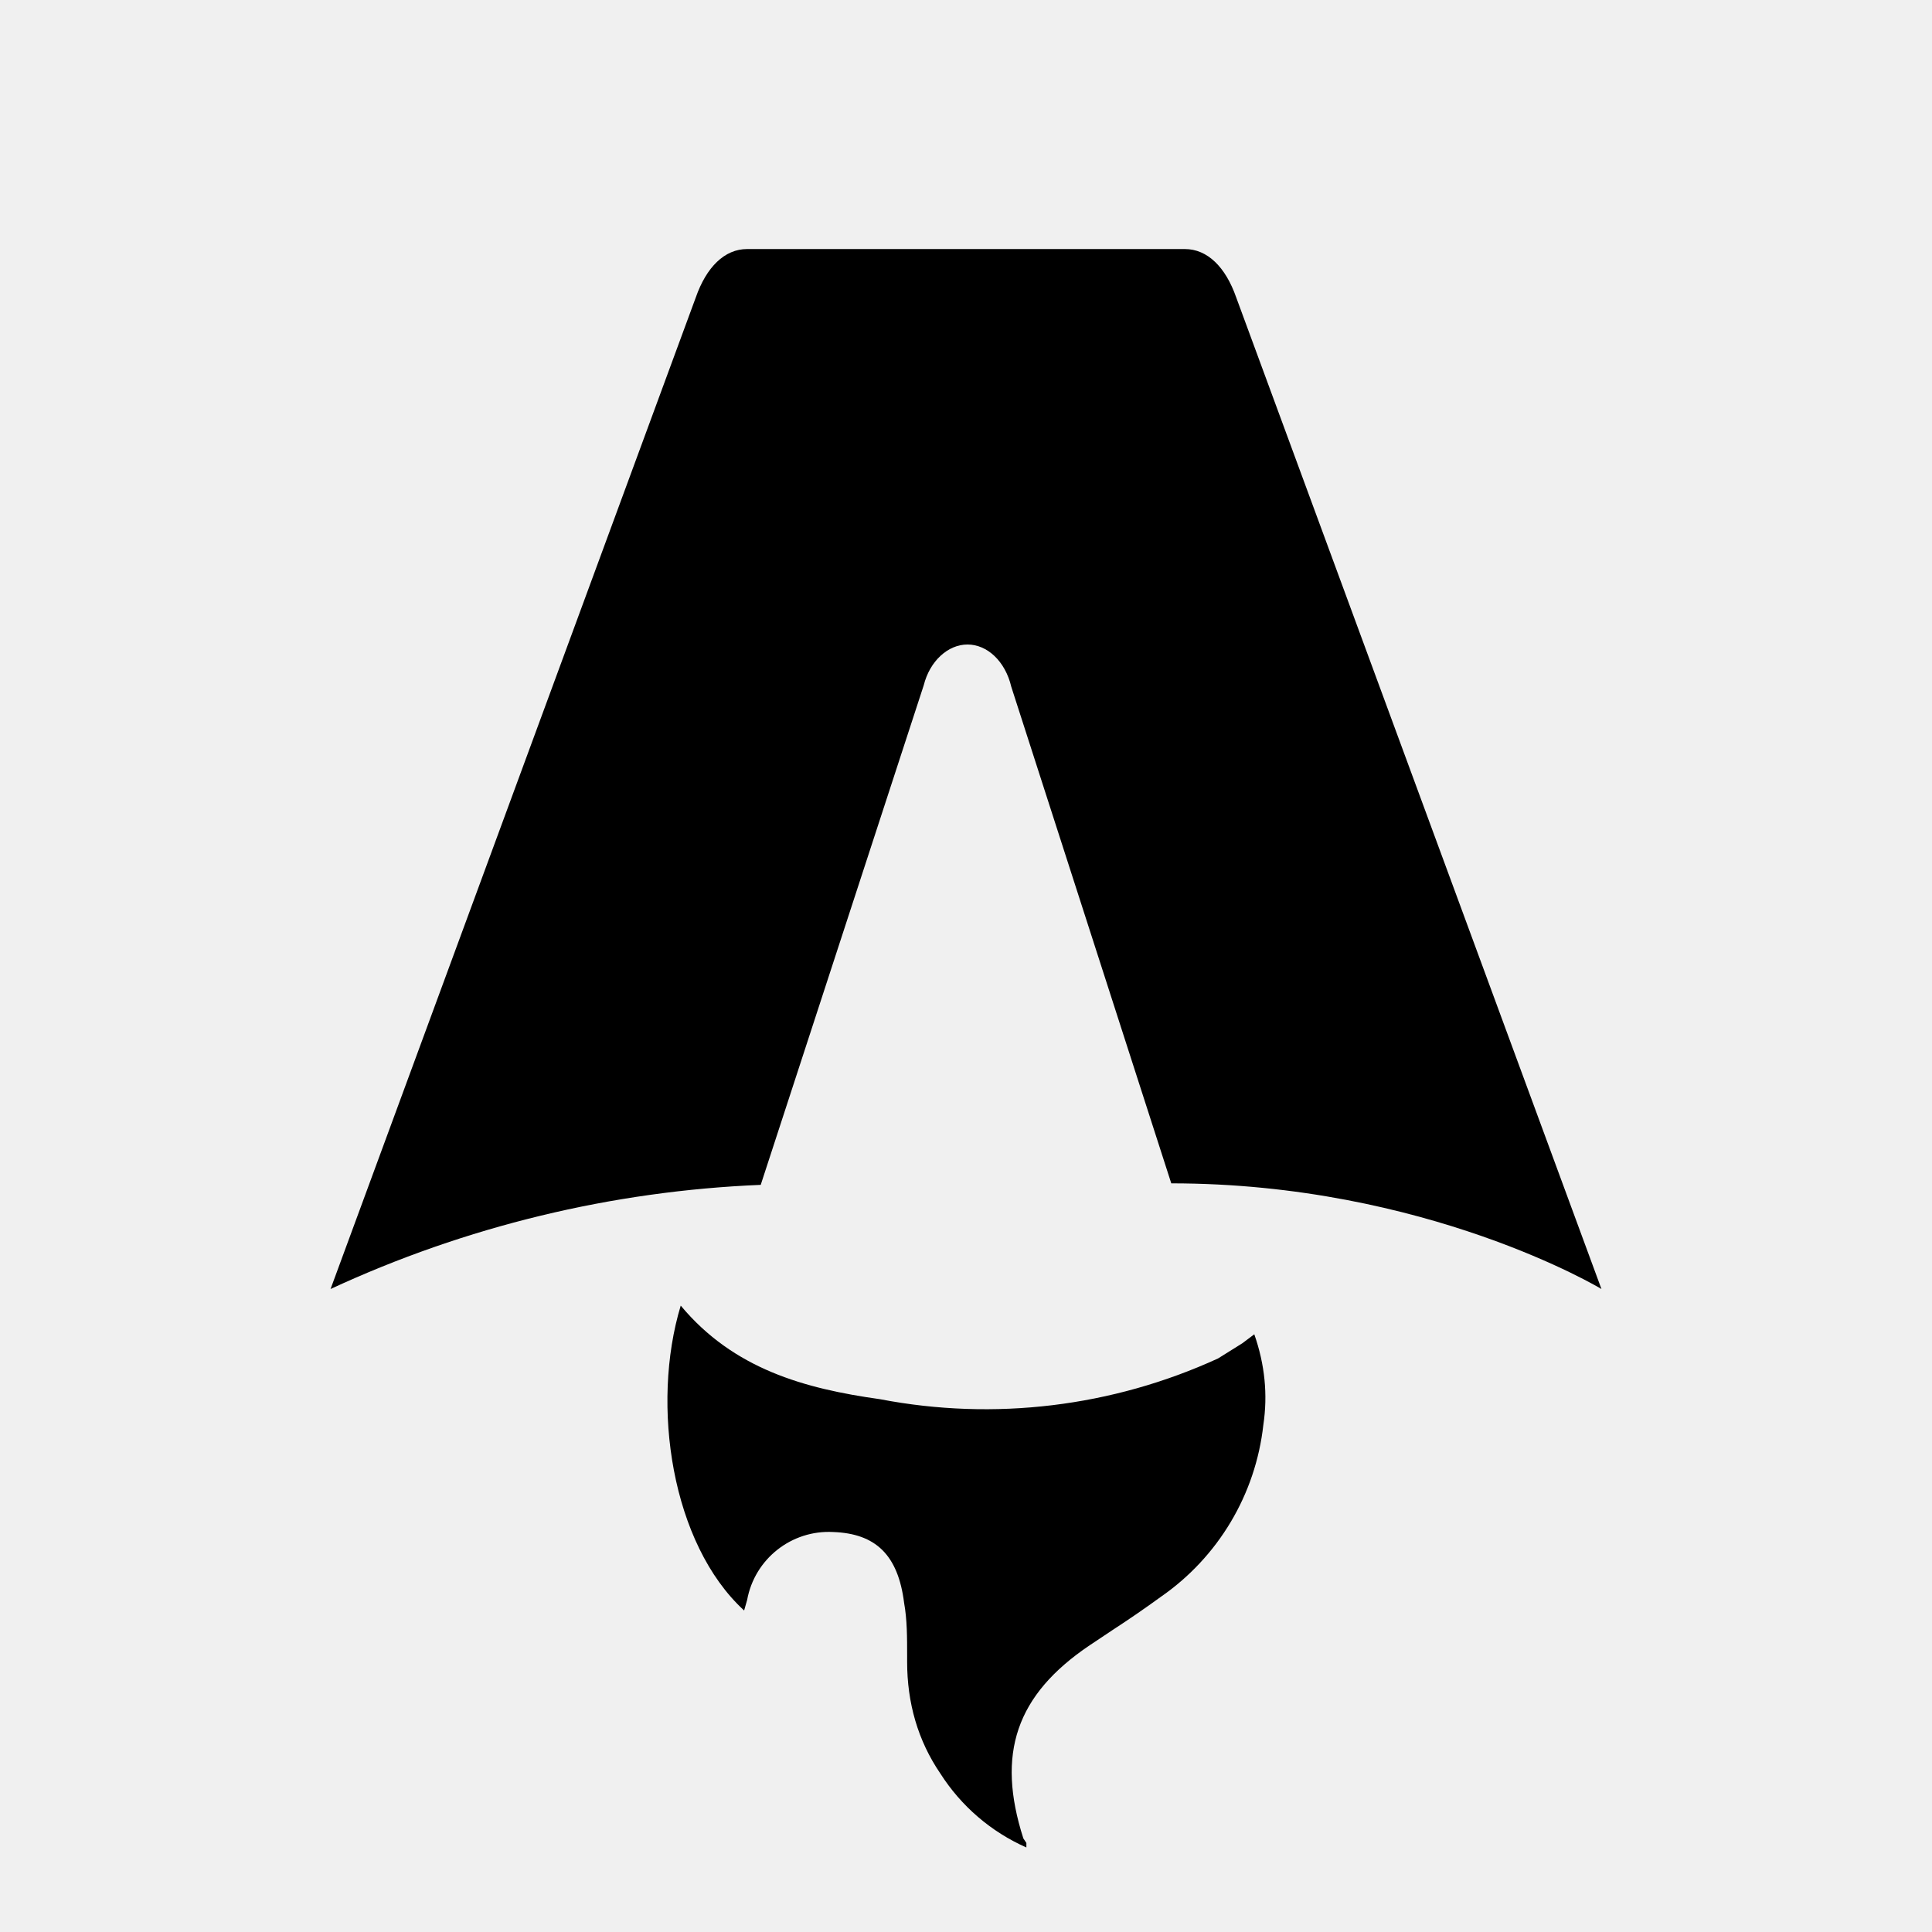
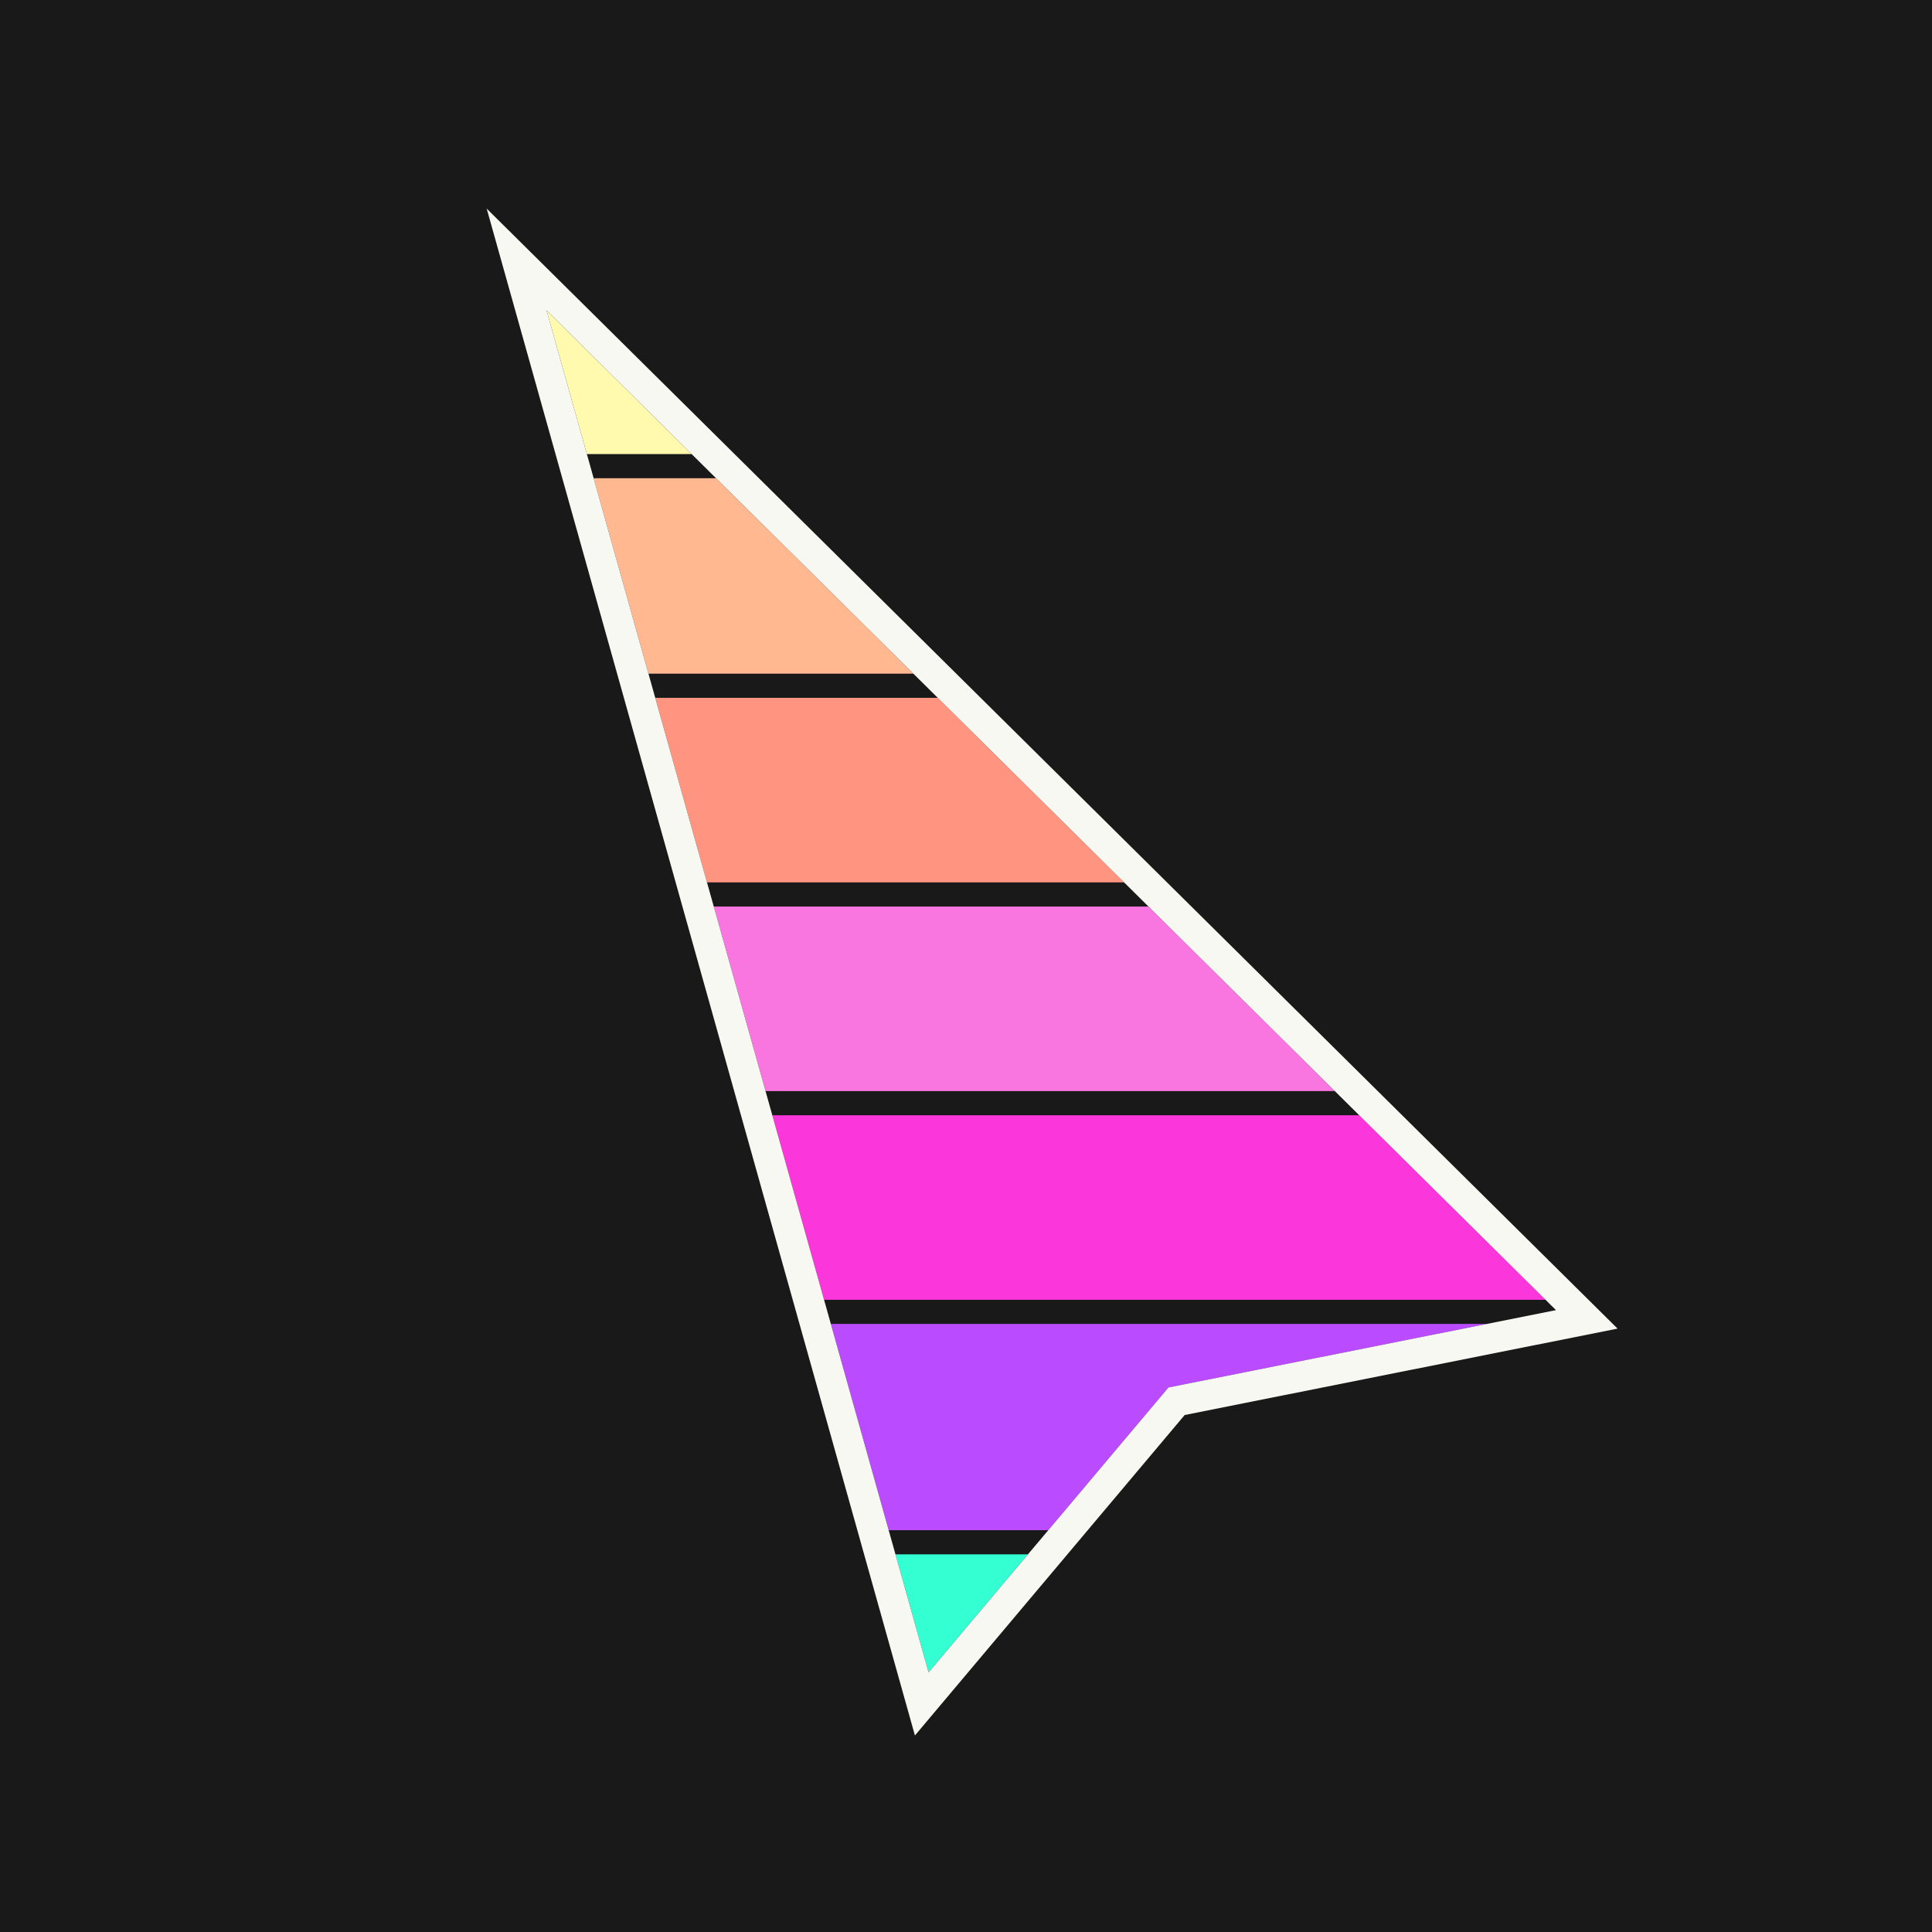
- <svg xmlns="http://www.w3.org/2000/svg" fill="none" viewBox="0 0 128 128">
-   <path d="M50.4 78.5a75.1 75.1 0 0 0-28.5 6.9l24.2-65.7c.7-2 1.9-3.2 3.4-3.2h29c1.5 0 2.7 1.2 3.4 3.2l24.2 65.7s-11.6-7-28.5-7L67 45.5c-.4-1.7-1.6-2.8-2.9-2.8-1.3 0-2.5 1.1-2.9 2.7L50.4 78.5Zm-1.1 28.2Zm-4.2-20.2c-2 6.6-.6 15.8 4.2 20.2a17.5 17.5 0 0 1 .2-.7 5.5 5.5 0 0 1 5.7-4.5c2.8.1 4.3 1.5 4.7 4.7.2 1.1.2 2.3.2 3.5v.4c0 2.7.7 5.2 2.2 7.4a13 13 0 0 0 5.7 4.9v-.3l-.2-.3c-1.8-5.6-.5-9.5 4.4-12.8l1.5-1a73 73 0 0 0 3.2-2.2 16 16 0 0 0 6.8-11.4c.3-2 .1-4-.6-6l-.8.6-1.6 1a37 37 0 0 1-22.4 2.7c-5-.7-9.7-2-13.2-6.2Z" />
-   <style>
-         path { fill: #000; }
-         @media (prefers-color-scheme: dark) {
-             path { fill: #FFF; }
-         }
-     </style>
+ <svg xmlns="http://www.w3.org/2000/svg" width="32" height="32" viewBox="0 0 32 32" fill="none">
+   <rect width="32" height="32" fill="#191919" />
+   <mask id="mask0_22_16063" style="mask-type:alpha" maskUnits="userSpaceOnUse" x="9" y="5" width="17" height="23">
+     <path d="M9.053 5.141L25.772 21.7L19.353 22.981L15.38 27.7L9.053 5.141Z" fill="#D9D9D9" />
+   </mask>
+   <g mask="url(#mask0_22_16063)">
+     <path d="M7 4.284H26.6V7.521H7V4.284Z" fill="#FFFAAD" />
+     <path d="M7 7.921H26.6V11.158H7V7.921Z" fill="#FFB890" />
+     <path d="M7 11.558H26.6V14.615H7V11.558Z" fill="#FF9580" />
+     <path d="M7 15.015H26.6V18.072H7V15.015Z" fill="#F975E0" />
+     <path d="M7 18.472H26.6V21.529H7V18.472Z" fill="#FB36DB" />
+     <path d="M7 21.928H26.6V25.345H7V21.928Z" fill="#BB4BFF" />
+     <path d="M7 25.745H26.6V28.982H7V25.745Z" fill="#33FFD3" />
+   </g>
+   <path fill-rule="evenodd" clip-rule="evenodd" d="M8.061 3.455L26.792 22.006L19.622 23.437L15.154 28.745L8.061 3.455ZM19.353 22.981L25.772 21.7L9.053 5.141L15.38 27.7L19.353 22.981Z" fill="#F8F8F2" />
</svg>
